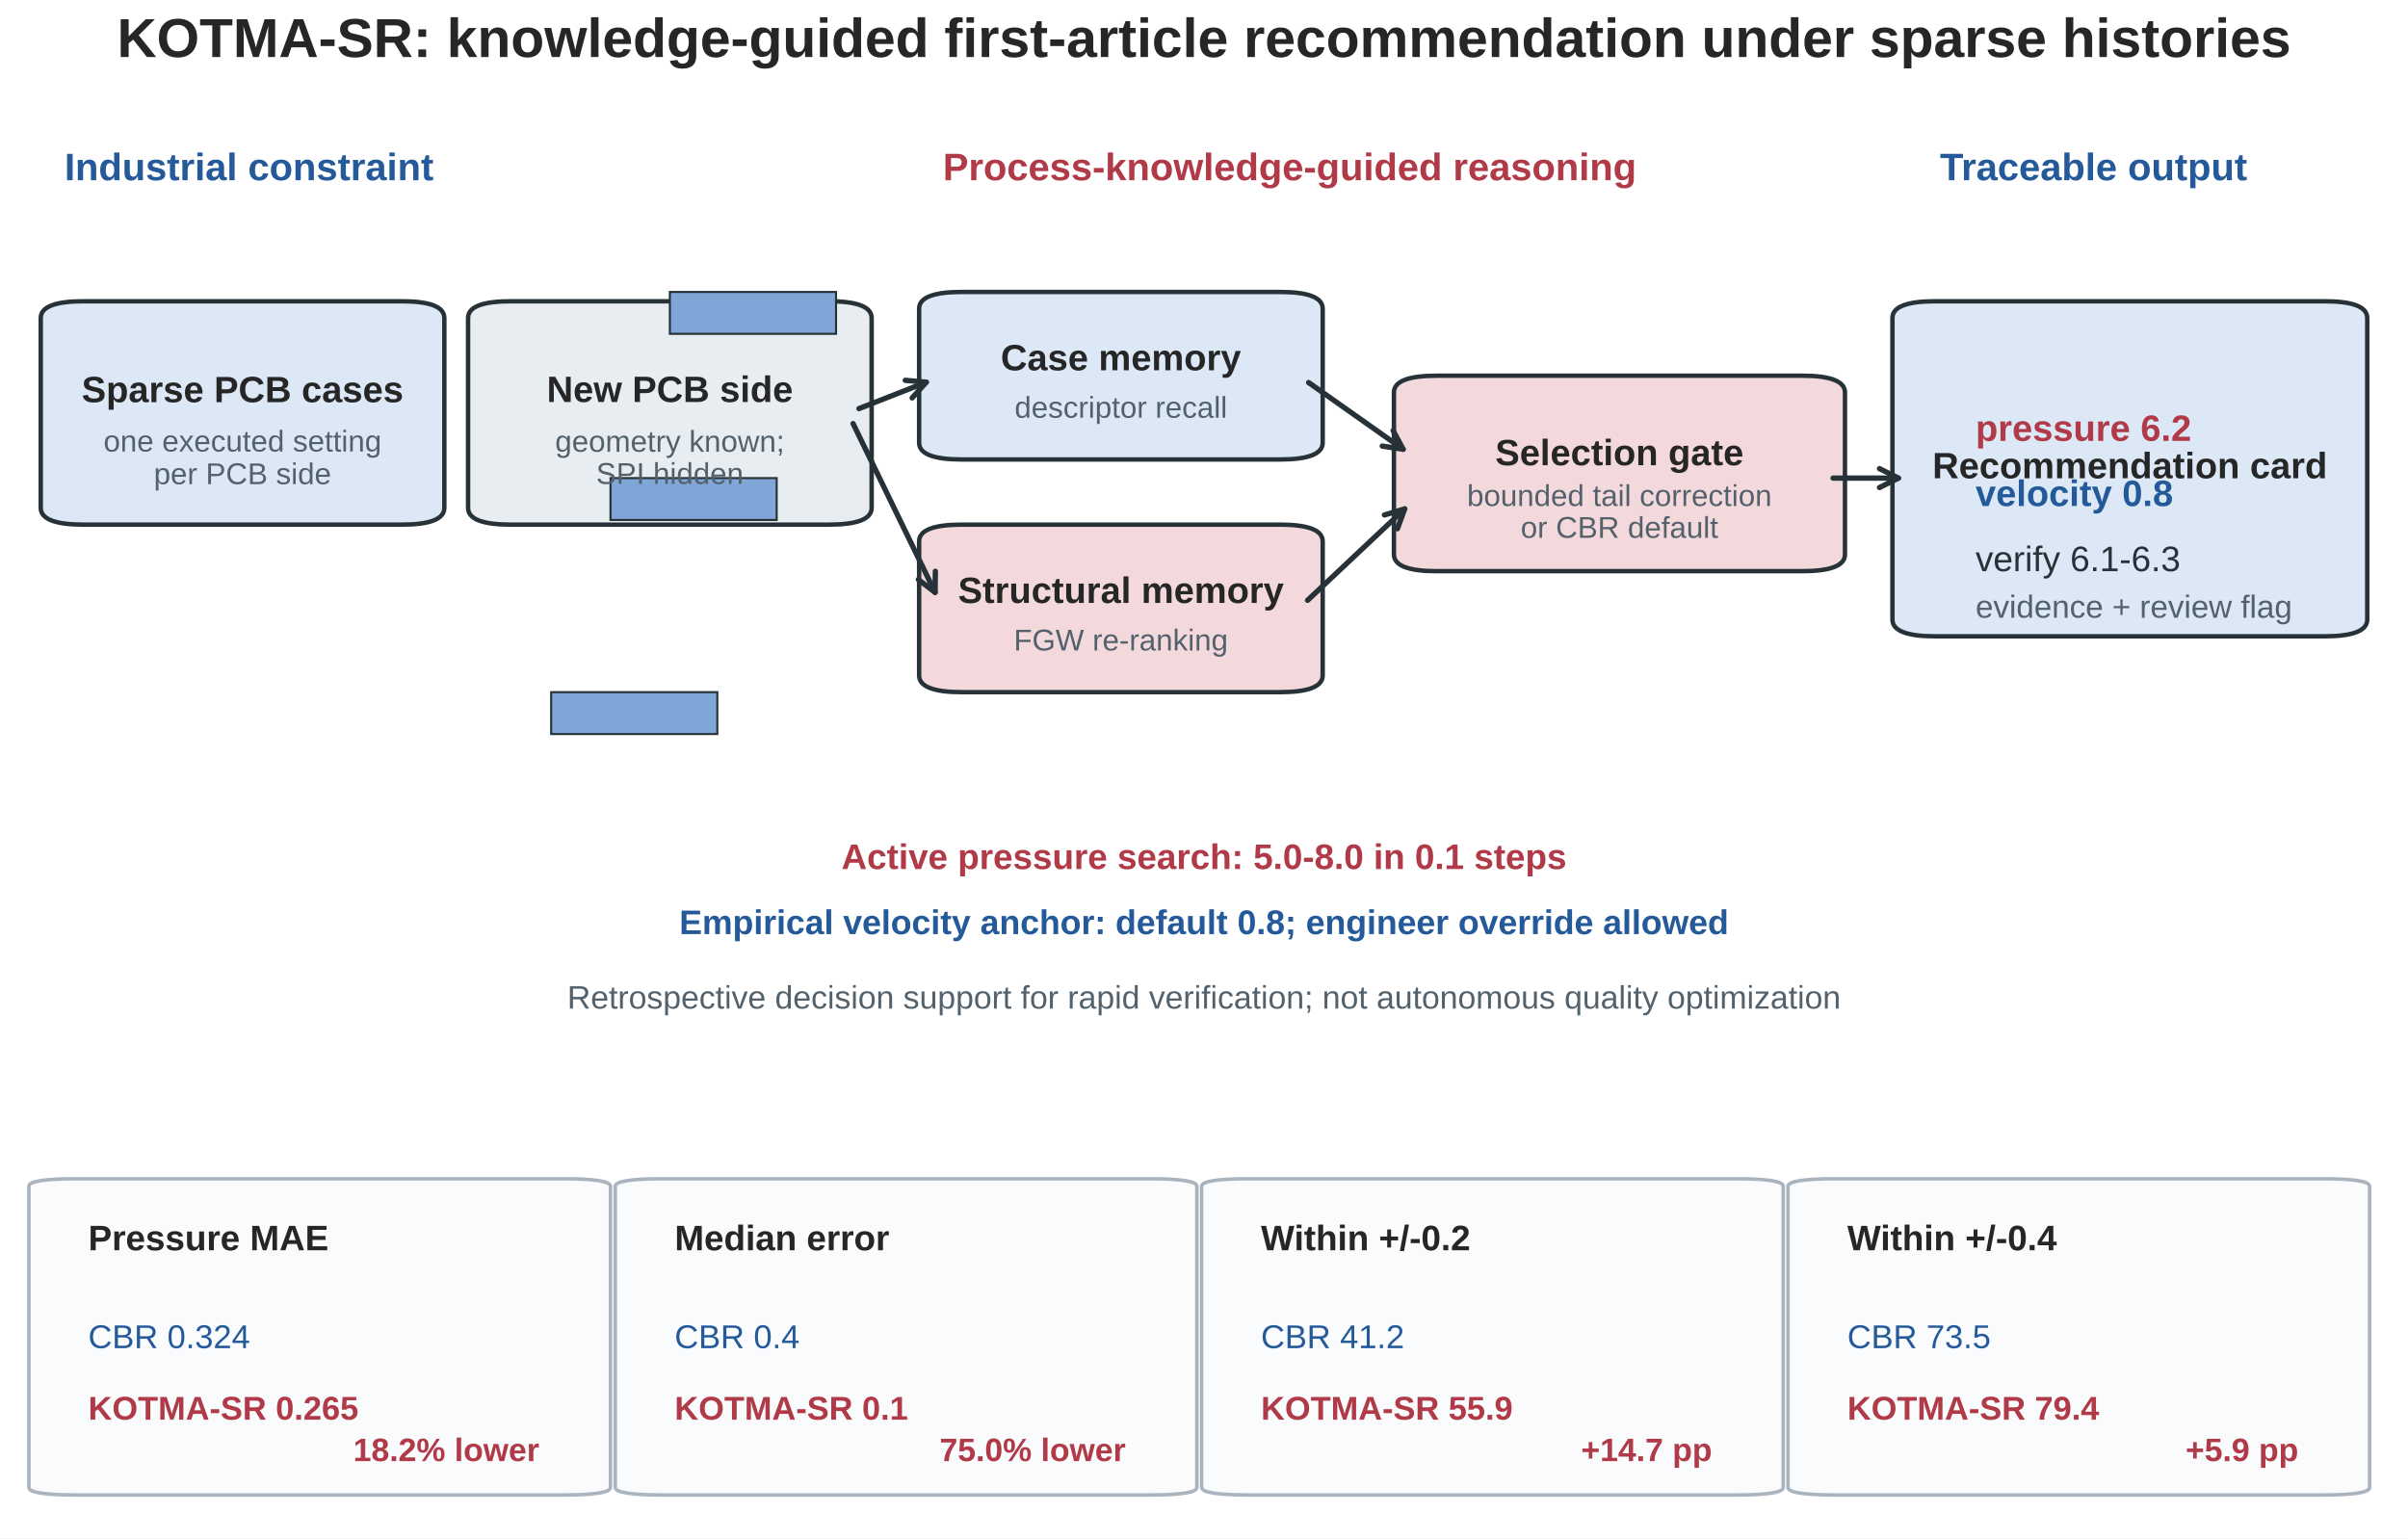
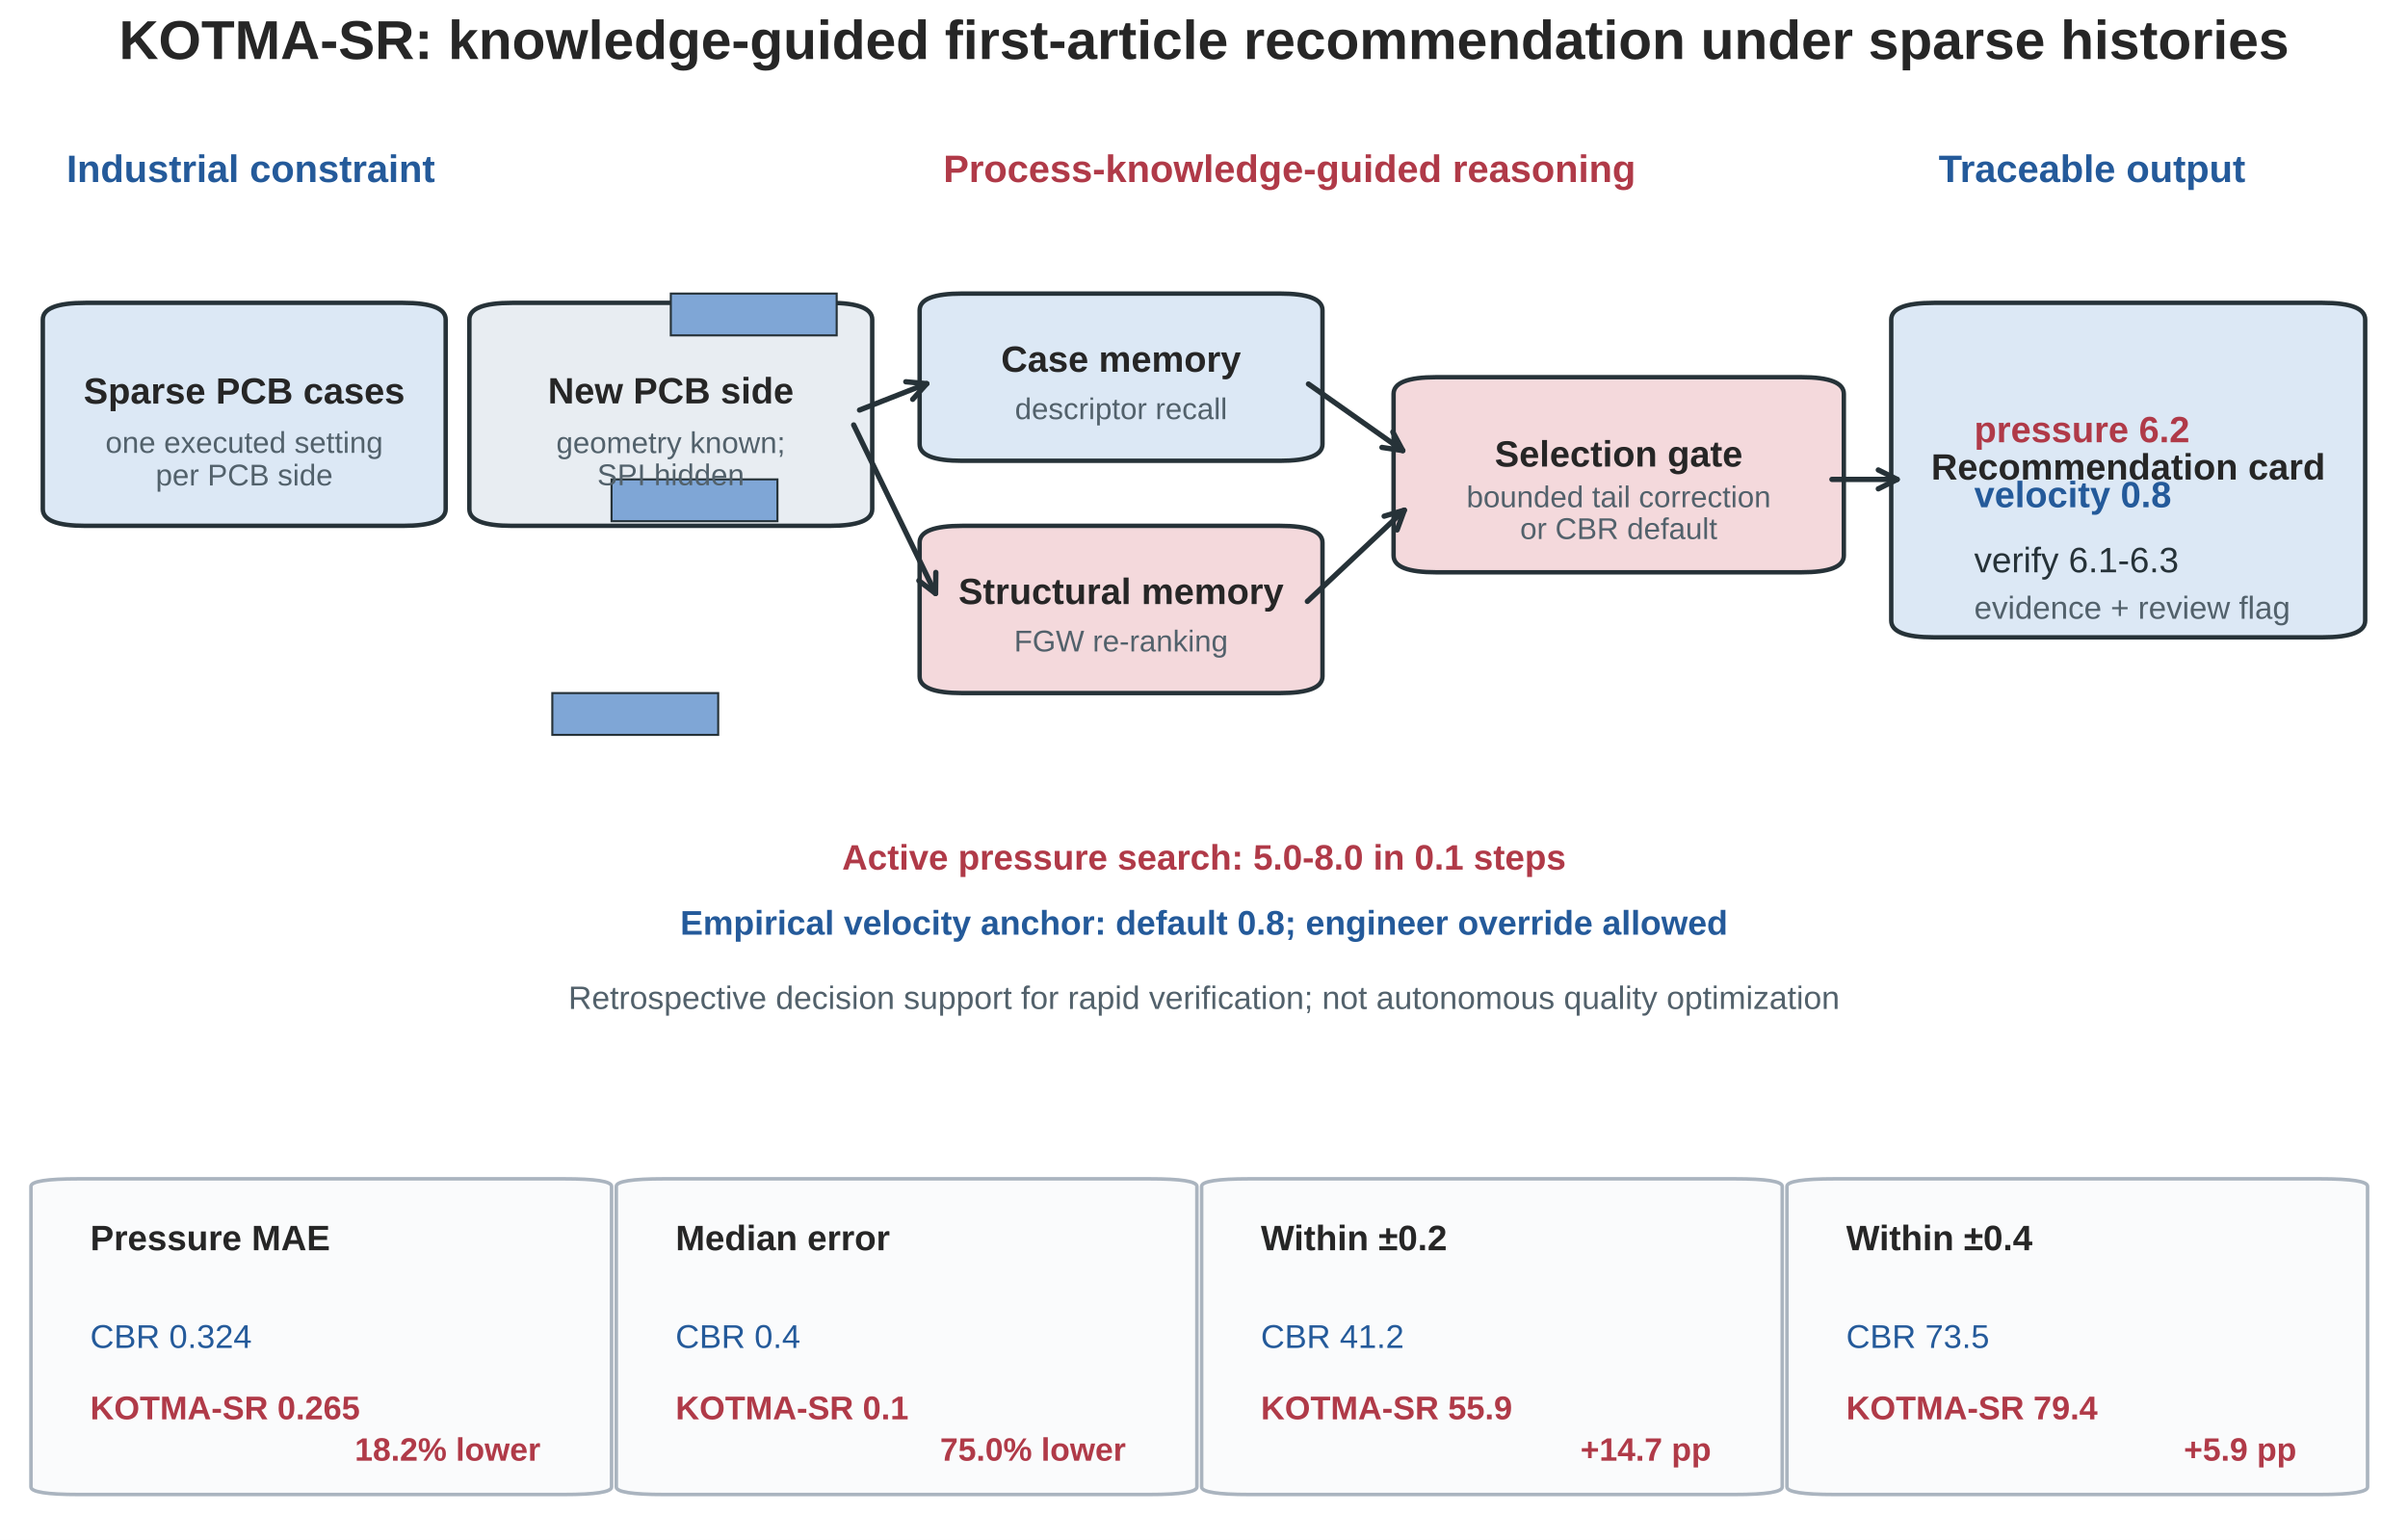
- <svg xmlns="http://www.w3.org/2000/svg" width="407.52pt" height="260.377pt" viewBox="0 0 407.52 260.377" version="1.1">
+ <svg xmlns="http://www.w3.org/2000/svg" width="408.24pt" height="261.097pt" viewBox="0 0 408.24 261.097" version="1.1">
  <defs>
    <style type="text/css">*{stroke-linejoin: round; stroke-linecap: butt}</style>
  </defs>
  <g id="figure_1">
    <g id="patch_1">
-       <path d="M 0 260.377  L 407.52 260.377  L 407.52 0  L 0 0  z " style="fill: #ffffff" />
+       <path d="M 0 261.097  L 408.24 261.097  L 408.24 0  L 0 0  z " style="fill: #ffffff" />
    </g>
    <g id="axes_1">
      <g id="patch_2">
-         <path d="M 14.129 88.798  L 67.965 88.798  Q 75.197 88.798 75.197 85.962  L 75.197 53.826  Q 75.197 50.99 67.965 50.99  L 14.129 50.99  Q 6.898 50.99 6.898 53.826  L 6.898 85.962  Q 6.898 88.798 14.129 88.798  z " clip-path="url(#p9fed077712)" style="fill: #dce8f5; stroke: #263238; stroke-width: 0.75; stroke-linejoin: miter" />
+         <path d="M 14.489 89.158  L 68.325 89.158  Q 75.557 89.158 75.557 86.322  L 75.557 54.186  Q 75.557 51.35 68.325 51.35  L 14.489 51.35  Q 7.258 51.35 7.258 54.186  L 7.258 86.322  Q 7.258 89.158 14.489 89.158  z " clip-path="url(#p025fefa114)" style="fill: #dce8f5; stroke: #263238; stroke-width: 0.75; stroke-linejoin: miter" />
      </g>
      <g id="patch_3">
-         <path d="M 86.446 88.798  L 140.282 88.798  Q 147.514 88.798 147.514 85.962  L 147.514 53.826  Q 147.514 50.99 140.282 50.99  L 86.446 50.99  Q 79.214 50.99 79.214 53.826  L 79.214 85.962  Q 79.214 88.798 86.446 88.798  z " clip-path="url(#p9fed077712)" style="fill: #e8edf2; stroke: #263238; stroke-width: 0.75; stroke-linejoin: miter" />
+         <path d="M 86.806 89.158  L 140.642 89.158  Q 147.874 89.158 147.874 86.322  L 147.874 54.186  Q 147.874 51.35 140.642 51.35  L 86.806 51.35  Q 79.574 51.35 79.574 54.186  L 79.574 86.322  Q 79.574 89.158 86.806 89.158  z " clip-path="url(#p025fefa114)" style="fill: #e8edf2; stroke: #263238; stroke-width: 0.75; stroke-linejoin: miter" />
      </g>
      <g id="patch_4">
-         <path d="M 93.276 124.242  L 121.399 124.242  L 121.399 117.153  L 93.276 117.153  z " clip-path="url(#p9fed077712)" style="fill: #7fa6d6; stroke: #263238; stroke-width: 0.35; stroke-linejoin: miter" />
+         <path d="M 93.636 124.602  L 121.759 124.602  L 121.759 117.513  L 93.636 117.513  z " clip-path="url(#p025fefa114)" style="fill: #7fa6d6; stroke: #263238; stroke-width: 0.35; stroke-linejoin: miter" />
      </g>
      <g id="patch_5">
-         <path d="M 103.32 88.01  L 131.443 88.01  L 131.443 80.921  L 103.32 80.921  z " clip-path="url(#p9fed077712)" style="fill: #7fa6d6; stroke: #263238; stroke-width: 0.35; stroke-linejoin: miter" />
+         <path d="M 103.68 88.37  L 131.803 88.37  L 131.803 81.281  L 103.68 81.281  z " clip-path="url(#p025fefa114)" style="fill: #7fa6d6; stroke: #263238; stroke-width: 0.35; stroke-linejoin: miter" />
      </g>
      <g id="patch_6">
-         <path d="M 113.364 56.504  L 141.487 56.504  L 141.487 49.415  L 113.364 49.415  z " clip-path="url(#p9fed077712)" style="fill: #7fa6d6; stroke: #263238; stroke-width: 0.35; stroke-linejoin: miter" />
+         <path d="M 113.724 56.864  L 141.847 56.864  L 141.847 49.775  L 113.724 49.775  z " clip-path="url(#p025fefa114)" style="fill: #7fa6d6; stroke: #263238; stroke-width: 0.35; stroke-linejoin: miter" />
      </g>
      <g id="patch_7">
-         <path d="M 162.78 77.77  L 216.616 77.77  Q 223.848 77.77 223.848 74.935  L 223.848 52.25  Q 223.848 49.415 216.616 49.415  L 162.78 49.415  Q 155.549 49.415 155.549 52.25  L 155.549 74.935  Q 155.549 77.77 162.78 77.77  z " clip-path="url(#p9fed077712)" style="fill: #dce8f5; stroke: #263238; stroke-width: 0.75; stroke-linejoin: miter" />
+         <path d="M 163.14 78.13  L 216.976 78.13  Q 224.208 78.13 224.208 75.295  L 224.208 52.61  Q 224.208 49.775 216.976 49.775  L 163.14 49.775  Q 155.909 49.775 155.909 52.61  L 155.909 75.295  Q 155.909 78.13 163.14 78.13  z " clip-path="url(#p025fefa114)" style="fill: #dce8f5; stroke: #263238; stroke-width: 0.75; stroke-linejoin: miter" />
      </g>
      <g id="patch_8">
-         <path d="M 162.78 117.153  L 216.616 117.153  Q 223.848 117.153 223.848 114.318  L 223.848 91.633  Q 223.848 88.798 216.616 88.798  L 162.78 88.798  Q 155.549 88.798 155.549 91.633  L 155.549 114.318  Q 155.549 117.153 162.78 117.153  z " clip-path="url(#p9fed077712)" style="fill: #f4d9dc; stroke: #263238; stroke-width: 0.75; stroke-linejoin: miter" />
+         <path d="M 163.14 117.513  L 216.976 117.513  Q 224.208 117.513 224.208 114.678  L 224.208 91.993  Q 224.208 89.158 216.976 89.158  L 163.14 89.158  Q 155.909 89.158 155.909 91.993  L 155.909 114.678  Q 155.909 117.513 163.14 117.513  z " clip-path="url(#p025fefa114)" style="fill: #f4d9dc; stroke: #263238; stroke-width: 0.75; stroke-linejoin: miter" />
      </g>
      <g id="patch_9">
-         <path d="M 243.132 96.674  L 305.004 96.674  Q 312.235 96.674 312.235 93.839  L 312.235 66.428  Q 312.235 63.593 305.004 63.593  L 243.132 63.593  Q 235.901 63.593 235.901 66.428  L 235.901 93.839  Q 235.901 96.674 243.132 96.674  z " clip-path="url(#p9fed077712)" style="fill: #f4d9dc; stroke: #263238; stroke-width: 0.75; stroke-linejoin: miter" />
+         <path d="M 243.492 97.034  L 305.364 97.034  Q 312.595 97.034 312.595 94.199  L 312.595 66.788  Q 312.595 63.953 305.364 63.953  L 243.492 63.953  Q 236.261 63.953 236.261 66.788  L 236.261 94.199  Q 236.261 97.034 243.492 97.034  z " clip-path="url(#p025fefa114)" style="fill: #f4d9dc; stroke: #263238; stroke-width: 0.75; stroke-linejoin: miter" />
      </g>
      <g id="patch_10">
-         <path d="M 145.36 69.163  Q 151.532 66.743 156.767 64.69  " clip-path="url(#p9fed077712)" style="fill: none; stroke: #263238; stroke-width: 0.9; stroke-linecap: round" />
-         <path d="M 153.204 64.369  L 156.767 64.69  L 154.372 67.348  " clip-path="url(#p9fed077712)" style="fill: none; stroke: #263238; stroke-width: 0.9; stroke-linecap: round" />
+         <path d="M 145.72 69.523  Q 151.892 67.103 157.127 65.05  " clip-path="url(#p025fefa114)" style="fill: none; stroke: #263238; stroke-width: 0.9; stroke-linecap: round" />
+         <path d="M 153.564 64.729  L 157.127 65.05  L 154.732 67.708  " clip-path="url(#p025fefa114)" style="fill: none; stroke: #263238; stroke-width: 0.9; stroke-linecap: round" />
      </g>
      <g id="patch_11">
-         <path d="M 144.369 71.691  Q 151.531 86.434 158.253 100.272  " clip-path="url(#p9fed077712)" style="fill: none; stroke: #263238; stroke-width: 0.9; stroke-linecap: round" />
-         <path d="M 158.294 96.694  L 158.253 100.272  L 155.416 98.092  " clip-path="url(#p9fed077712)" style="fill: none; stroke: #263238; stroke-width: 0.9; stroke-linecap: round" />
+         <path d="M 144.729 72.051  Q 151.891 86.794 158.613 100.632  " clip-path="url(#p025fefa114)" style="fill: none; stroke: #263238; stroke-width: 0.9; stroke-linecap: round" />
+         <path d="M 158.654 97.054  L 158.613 100.632  L 155.776 98.452  " clip-path="url(#p025fefa114)" style="fill: none; stroke: #263238; stroke-width: 0.9; stroke-linecap: round" />
      </g>
      <g id="patch_12">
-         <path d="M 221.466 64.747  Q 229.876 70.682 237.463 76.038  " clip-path="url(#p9fed077712)" style="fill: none; stroke: #263238; stroke-width: 0.9; stroke-linecap: round" />
-         <path d="M 235.771 72.885  L 237.463 76.038  L 233.926 75.5  " clip-path="url(#p9fed077712)" style="fill: none; stroke: #263238; stroke-width: 0.9; stroke-linecap: round" />
+         <path d="M 221.826 65.107  Q 230.236 71.042 237.823 76.398  " clip-path="url(#p025fefa114)" style="fill: none; stroke: #263238; stroke-width: 0.9; stroke-linecap: round" />
+         <path d="M 236.131 73.245  L 237.823 76.398  L 234.286 75.86  " clip-path="url(#p025fefa114)" style="fill: none; stroke: #263238; stroke-width: 0.9; stroke-linecap: round" />
      </g>
      <g id="patch_13">
-         <path d="M 221.285 101.607  Q 229.872 93.525 237.728 86.133  " clip-path="url(#p9fed077712)" style="fill: none; stroke: #263238; stroke-width: 0.9; stroke-linecap: round" />
-         <path d="M 234.301 87.161  L 237.728 86.133  L 236.494 89.492  " clip-path="url(#p9fed077712)" style="fill: none; stroke: #263238; stroke-width: 0.9; stroke-linecap: round" />
+         <path d="M 221.645 101.967  Q 230.232 93.885 238.088 86.493  " clip-path="url(#p025fefa114)" style="fill: none; stroke: #263238; stroke-width: 0.9; stroke-linecap: round" />
+         <path d="M 234.661 87.521  L 238.088 86.493  L 236.854 89.852  " clip-path="url(#p025fefa114)" style="fill: none; stroke: #263238; stroke-width: 0.9; stroke-linecap: round" />
      </g>
      <g id="patch_14">
-         <path d="M 327.502 107.701  L 393.391 107.701  Q 400.622 107.701 400.622 104.866  L 400.622 53.826  Q 400.622 50.99 393.391 50.99  L 327.502 50.99  Q 320.27 50.99 320.27 53.826  L 320.27 104.866  Q 320.27 107.701 327.502 107.701  z " clip-path="url(#p9fed077712)" style="fill: #dce8f5; stroke: #263238; stroke-width: 0.75; stroke-linejoin: miter" />
+         <path d="M 327.862 108.061  L 393.751 108.061  Q 400.982 108.061 400.982 105.226  L 400.982 54.186  Q 400.982 51.35 393.751 51.35  L 327.862 51.35  Q 320.63 51.35 320.63 54.186  L 320.63 105.226  Q 320.63 108.061 327.862 108.061  z " clip-path="url(#p025fefa114)" style="fill: #dce8f5; stroke: #263238; stroke-width: 0.75; stroke-linejoin: miter" />
      </g>
      <g id="patch_15">
-         <path d="M 310.215 80.921  Q 316.25 80.921 321.279 80.921  " clip-path="url(#p9fed077712)" style="fill: none; stroke: #263238; stroke-width: 0.9; stroke-linecap: round" />
-         <path d="M 318.079 79.321  L 321.279 80.921  L 318.079 82.521  " clip-path="url(#p9fed077712)" style="fill: none; stroke: #263238; stroke-width: 0.9; stroke-linecap: round" />
+         <path d="M 310.575 81.281  Q 316.61 81.281 321.639 81.281  " clip-path="url(#p025fefa114)" style="fill: none; stroke: #263238; stroke-width: 0.9; stroke-linecap: round" />
+         <path d="M 318.439 79.681  L 321.639 81.281  L 318.439 82.881  " clip-path="url(#p025fefa114)" style="fill: none; stroke: #263238; stroke-width: 0.9; stroke-linecap: round" />
      </g>
      <g id="text_1">
-         <text style="fill: #262626; font: 700 9.3px 'Arial', 'DejaVu Sans', 'Liberation Sans', sans-serif; text-anchor: middle" x="203.76" y="9.65" transform="rotate(-0 203.76 9.650109)">KOTMA-SR: knowledge-guided first-article recommendation under sparse histories</text>
+         <text style="fill: #262626; font: 700 9.3px 'Arial', 'DejaVu Sans', 'Liberation Sans', sans-serif; text-anchor: middle" x="204.12" y="10.01" transform="rotate(-0 204.12 10.01011)">KOTMA-SR: knowledge-guided first-article recommendation under sparse histories</text>
      </g>
      <g id="text_2">
-         <text style="fill: #245a9a; font: 700 6.5px 'Arial', 'DejaVu Sans', 'Liberation Sans', sans-serif; text-anchor: start" x="10.915" y="30.511" transform="rotate(-0 10.9152 30.51119)">Industrial constraint</text>
+         <text style="fill: #245a9a; font: 700 6.5px 'Arial', 'DejaVu Sans', 'Liberation Sans', sans-serif; text-anchor: start" x="11.275" y="30.871" transform="rotate(-0 11.2752 30.87119)">Industrial constraint</text>
      </g>
      <g id="text_3">
-         <text style="fill: #b03a48; font: 700 6.5px 'Arial', 'DejaVu Sans', 'Liberation Sans', sans-serif; text-anchor: start" x="159.566" y="30.511" transform="rotate(-0 159.5664 30.51119)">Process-knowledge-guided reasoning</text>
+         <text style="fill: #b03a48; font: 700 6.5px 'Arial', 'DejaVu Sans', 'Liberation Sans', sans-serif; text-anchor: start" x="159.926" y="30.871" transform="rotate(-0 159.9264 30.87119)">Process-knowledge-guided reasoning</text>
      </g>
      <g id="text_4">
-         <text style="fill: #245a9a; font: 700 6.5px 'Arial', 'DejaVu Sans', 'Liberation Sans', sans-serif; text-anchor: start" x="328.306" y="30.511" transform="rotate(-0 328.3056 30.51119)">Traceable output</text>
+         <text style="fill: #245a9a; font: 700 6.5px 'Arial', 'DejaVu Sans', 'Liberation Sans', sans-serif; text-anchor: start" x="328.666" y="30.871" transform="rotate(-0 328.6656 30.87119)">Traceable output</text>
      </g>
      <g id="text_5">
-         <text style="fill: #262626; font: 700 6.2px 'Arial', 'DejaVu Sans', 'Liberation Sans', sans-serif; text-anchor: middle" x="41.047" y="68.073" transform="rotate(-0 41.0472 68.07319)">Sparse PCB cases</text>
+         <text style="fill: #262626; font: 700 6.2px 'Arial', 'DejaVu Sans', 'Liberation Sans', sans-serif; text-anchor: middle" x="41.407" y="68.433" transform="rotate(-0 41.4072 68.43319)">Sparse PCB cases</text>
      </g>
      <g id="text_6">
-         <text style="fill: #52616b; font: 5.1px 'Arial', 'DejaVu Sans', 'Liberation Sans', sans-serif" transform="translate(17.51508 76.41915)">one executed setting</text>
-         <text style="fill: #52616b; font: 5.1px 'Arial', 'DejaVu Sans', 'Liberation Sans', sans-serif" transform="translate(26.02411 81.94771)">per PCB side</text>
+         <text style="fill: #52616b; font: 5.1px 'Arial', 'DejaVu Sans', 'Liberation Sans', sans-serif" transform="translate(17.87508 76.77915)">one executed setting</text>
+         <text style="fill: #52616b; font: 5.1px 'Arial', 'DejaVu Sans', 'Liberation Sans', sans-serif" transform="translate(26.38411 82.30771)">per PCB side</text>
      </g>
      <g id="text_7">
-         <text style="fill: #262626; font: 700 6.2px 'Arial', 'DejaVu Sans', 'Liberation Sans', sans-serif; text-anchor: middle" x="113.364" y="68.035" transform="rotate(-0 113.364 68.03541)">New PCB side</text>
+         <text style="fill: #262626; font: 700 6.2px 'Arial', 'DejaVu Sans', 'Liberation Sans', sans-serif; text-anchor: middle" x="113.724" y="68.395" transform="rotate(-0 113.724 68.39541)">New PCB side</text>
      </g>
      <g id="text_8">
-         <text style="fill: #52616b; font: 5.1px 'Arial', 'DejaVu Sans', 'Liberation Sans', sans-serif" transform="translate(93.94774 76.45644)">geometry known;</text>
-         <text style="fill: #52616b; font: 5.1px 'Arial', 'DejaVu Sans', 'Liberation Sans', sans-serif" transform="translate(100.8885 81.91041)">SPI hidden</text>
+         <text style="fill: #52616b; font: 5.1px 'Arial', 'DejaVu Sans', 'Liberation Sans', sans-serif" transform="translate(94.30774 76.81644)">geometry known;</text>
+         <text style="fill: #52616b; font: 5.1px 'Arial', 'DejaVu Sans', 'Liberation Sans', sans-serif" transform="translate(101.2485 82.27041)">SPI hidden</text>
      </g>
      <g id="text_9">
-         <text style="fill: #262626; font: 700 6.2px 'Arial', 'DejaVu Sans', 'Liberation Sans', sans-serif; text-anchor: middle" x="189.698" y="62.676" transform="rotate(-0 189.6984 62.67645)">Case memory</text>
+         <text style="fill: #262626; font: 700 6.2px 'Arial', 'DejaVu Sans', 'Liberation Sans', sans-serif; text-anchor: middle" x="190.058" y="63.036" transform="rotate(-0 190.0584 63.03645)">Case memory</text>
      </g>
      <g id="text_10">
-         <text style="fill: #52616b; font: 5.1px 'Arial', 'DejaVu Sans', 'Liberation Sans', sans-serif; text-anchor: middle" x="189.698" y="70.708" transform="rotate(-0 189.6984 70.70826)">descriptor recall</text>
+         <text style="fill: #52616b; font: 5.1px 'Arial', 'DejaVu Sans', 'Liberation Sans', sans-serif; text-anchor: middle" x="190.058" y="71.068" transform="rotate(-0 190.0584 71.06826)">descriptor recall</text>
      </g>
      <g id="text_11">
-         <text style="fill: #262626; font: 700 6.2px 'Arial', 'DejaVu Sans', 'Liberation Sans', sans-serif; text-anchor: middle" x="189.698" y="102.059" transform="rotate(-0 189.6984 102.0592)">Structural memory</text>
+         <text style="fill: #262626; font: 700 6.2px 'Arial', 'DejaVu Sans', 'Liberation Sans', sans-serif; text-anchor: middle" x="190.058" y="102.419" transform="rotate(-0 190.0584 102.4192)">Structural memory</text>
      </g>
      <g id="text_12">
-         <text style="fill: #52616b; font: 5.1px 'Arial', 'DejaVu Sans', 'Liberation Sans', sans-serif; text-anchor: middle" x="189.698" y="110.092" transform="rotate(-0 189.6984 110.0922)">FGW re-ranking</text>
+         <text style="fill: #52616b; font: 5.1px 'Arial', 'DejaVu Sans', 'Liberation Sans', sans-serif; text-anchor: middle" x="190.058" y="110.452" transform="rotate(-0 190.0584 110.4522)">FGW re-ranking</text>
      </g>
      <g id="text_13">
-         <text style="fill: #262626; font: 700 6.2px 'Arial', 'DejaVu Sans', 'Liberation Sans', sans-serif; text-anchor: middle" x="274.068" y="78.745" transform="rotate(-0 274.068 78.74461)">Selection gate</text>
+         <text style="fill: #262626; font: 700 6.2px 'Arial', 'DejaVu Sans', 'Liberation Sans', sans-serif; text-anchor: middle" x="274.428" y="79.105" transform="rotate(-0 274.428 79.10461)">Selection gate</text>
      </g>
      <g id="text_14">
-         <text style="fill: #52616b; font: 5.1px 'Arial', 'DejaVu Sans', 'Liberation Sans', sans-serif" transform="translate(248.27 85.63887)">bounded tail correction</text>
-         <text style="fill: #52616b; font: 5.1px 'Arial', 'DejaVu Sans', 'Liberation Sans', sans-serif" transform="translate(257.3444 91.03308)">or CBR default</text>
+         <text style="fill: #52616b; font: 5.1px 'Arial', 'DejaVu Sans', 'Liberation Sans', sans-serif" transform="translate(248.63 85.99887)">bounded tail correction</text>
+         <text style="fill: #52616b; font: 5.1px 'Arial', 'DejaVu Sans', 'Liberation Sans', sans-serif" transform="translate(257.7044 91.39308)">or CBR default</text>
      </g>
      <g id="text_15">
-         <text style="fill: #262626; font: 700 6.2px 'Arial', 'DejaVu Sans', 'Liberation Sans', sans-serif; text-anchor: middle" x="360.446" y="80.953" transform="rotate(-0 360.4464 80.95295)">Recommendation card</text>
+         <text style="fill: #262626; font: 700 6.2px 'Arial', 'DejaVu Sans', 'Liberation Sans', sans-serif; text-anchor: middle" x="360.806" y="81.313" transform="rotate(-0 360.8064 81.31295)">Recommendation card</text>
      </g>
      <g id="text_16">
-         <text style="fill: #b03a48; font: 700 6.2px 'Arial', 'DejaVu Sans', 'Liberation Sans', sans-serif; text-anchor: start" x="334.332" y="74.62" transform="rotate(-0 334.332 74.61986)">pressure      6.2</text>
+         <text style="fill: #b03a48; font: 700 6.2px 'Arial', 'DejaVu Sans', 'Liberation Sans', sans-serif; text-anchor: start" x="334.692" y="74.98" transform="rotate(-0 334.692 74.97986)">pressure      6.2</text>
      </g>
      <g id="text_17">
-         <text style="fill: #245a9a; font: 700 6.2px 'Arial', 'DejaVu Sans', 'Liberation Sans', sans-serif; text-anchor: start" x="334.332" y="85.647" transform="rotate(-0 334.332 85.64703)">velocity       0.8</text>
+         <text style="fill: #245a9a; font: 700 6.2px 'Arial', 'DejaVu Sans', 'Liberation Sans', sans-serif; text-anchor: start" x="334.692" y="86.007" transform="rotate(-0 334.692 86.00703)">velocity       0.8</text>
      </g>
      <g id="text_18">
-         <text style="fill: #263238; font: 6px 'Arial', 'DejaVu Sans', 'Liberation Sans', sans-serif; text-anchor: start" x="334.332" y="96.674" transform="rotate(-0 334.332 96.6742)">verify      6.1-6.3</text>
+         <text style="fill: #263238; font: 6px 'Arial', 'DejaVu Sans', 'Liberation Sans', sans-serif; text-anchor: start" x="334.692" y="97.034" transform="rotate(-0 334.692 97.0342)">verify      6.1-6.3</text>
      </g>
      <g id="text_19">
-         <text style="fill: #52616b; font: 5.4px 'Arial', 'DejaVu Sans', 'Liberation Sans', sans-serif; text-anchor: start" x="334.332" y="104.551" transform="rotate(-0 334.332 104.5507)">evidence + review flag</text>
+         <text style="fill: #52616b; font: 5.4px 'Arial', 'DejaVu Sans', 'Liberation Sans', sans-serif; text-anchor: start" x="334.692" y="104.911" transform="rotate(-0 334.692 104.9107)">evidence + review flag</text>
      </g>
      <g id="text_20">
-         <text style="fill: #b03a48; font: 700 6px 'Arial', 'DejaVu Sans', 'Liberation Sans', sans-serif; text-anchor: middle" x="203.76" y="147.084" transform="rotate(-0 203.76 147.0841)">Active pressure search: 5.0-8.0 in 0.1 steps</text>
+         <text style="fill: #b03a48; font: 700 6px 'Arial', 'DejaVu Sans', 'Liberation Sans', sans-serif; text-anchor: middle" x="204.12" y="147.444" transform="rotate(-0 204.12 147.4441)">Active pressure search: 5.0-8.0 in 0.1 steps</text>
      </g>
      <g id="text_21">
-         <text style="fill: #245a9a; font: 700 5.8px 'Arial', 'DejaVu Sans', 'Liberation Sans', sans-serif; text-anchor: middle" x="203.76" y="158.111" transform="rotate(-0 203.76 158.1113)">Empirical velocity anchor: default 0.8; engineer override allowed</text>
+         <text style="fill: #245a9a; font: 700 5.8px 'Arial', 'DejaVu Sans', 'Liberation Sans', sans-serif; text-anchor: middle" x="204.12" y="158.471" transform="rotate(-0 204.12 158.4713)">Empirical velocity anchor: default 0.8; engineer override allowed</text>
      </g>
      <g id="text_22">
-         <text style="fill: #52616b; font: 5.5px 'Arial', 'DejaVu Sans', 'Liberation Sans', sans-serif; text-anchor: middle" x="203.76" y="170.714" transform="rotate(-0 203.76 170.7138)">Retrospective decision support for rapid verification; not autonomous quality optimization</text>
+         <text style="fill: #52616b; font: 5.5px 'Arial', 'DejaVu Sans', 'Liberation Sans', sans-serif; text-anchor: middle" x="204.12" y="171.074" transform="rotate(-0 204.12 171.0738)">Retrospective decision support for rapid verification; not autonomous quality optimization</text>
      </g>
    </g>
    <g id="axes_2">
      <g id="patch_16">
-         <path d="M 12.924 253.037  L 95.285 253.037  Q 103.32 253.037 103.32 251.763  L 103.32 200.786  Q 103.32 199.512 95.285 199.512  L 12.924 199.512  Q 4.889 199.512 4.889 200.786  L 4.889 251.763  Q 4.889 253.037 12.924 253.037  z " clip-path="url(#pe3428de0f8)" style="fill: #fafbfc; stroke: #aab4bf; stroke-width: 0.6; stroke-linejoin: miter" />
+         <path d="M 13.284 253.397  L 95.645 253.397  Q 103.68 253.397 103.68 252.123  L 103.68 201.146  Q 103.68 199.872 95.645 199.872  L 13.284 199.872  Q 5.249 199.872 5.249 201.146  L 5.249 252.123  Q 5.249 253.397 13.284 253.397  z " clip-path="url(#p916b8a7890)" style="fill: #fafbfc; stroke: #aab4bf; stroke-width: 0.6; stroke-linejoin: miter" />
      </g>
      <g id="patch_17">
-         <path d="M 112.159 253.037  L 194.52 253.037  Q 202.555 253.037 202.555 251.763  L 202.555 200.786  Q 202.555 199.512 194.52 199.512  L 112.159 199.512  Q 104.124 199.512 104.124 200.786  L 104.124 251.763  Q 104.124 253.037 112.159 253.037  z " clip-path="url(#pe3428de0f8)" style="fill: #fafbfc; stroke: #aab4bf; stroke-width: 0.6; stroke-linejoin: miter" />
+         <path d="M 112.519 253.397  L 194.88 253.397  Q 202.915 253.397 202.915 252.123  L 202.915 201.146  Q 202.915 199.872 194.88 199.872  L 112.519 199.872  Q 104.484 199.872 104.484 201.146  L 104.484 252.123  Q 104.484 253.397 112.519 253.397  z " clip-path="url(#p916b8a7890)" style="fill: #fafbfc; stroke: #aab4bf; stroke-width: 0.6; stroke-linejoin: miter" />
      </g>
      <g id="patch_18">
-         <path d="M 211.393 253.037  L 293.754 253.037  Q 301.789 253.037 301.789 251.763  L 301.789 200.786  Q 301.789 199.512 293.754 199.512  L 211.393 199.512  Q 203.358 199.512 203.358 200.786  L 203.358 251.763  Q 203.358 253.037 211.393 253.037  z " clip-path="url(#pe3428de0f8)" style="fill: #fafbfc; stroke: #aab4bf; stroke-width: 0.6; stroke-linejoin: miter" />
+         <path d="M 211.753 253.397  L 294.114 253.397  Q 302.149 253.397 302.149 252.123  L 302.149 201.146  Q 302.149 199.872 294.114 199.872  L 211.753 199.872  Q 203.718 199.872 203.718 201.146  L 203.718 252.123  Q 203.718 253.397 211.753 253.397  z " clip-path="url(#p916b8a7890)" style="fill: #fafbfc; stroke: #aab4bf; stroke-width: 0.6; stroke-linejoin: miter" />
      </g>
      <g id="patch_19">
-         <path d="M 310.628 253.037  L 392.989 253.037  Q 401.024 253.037 401.024 251.763  L 401.024 200.786  Q 401.024 199.512 392.989 199.512  L 310.628 199.512  Q 302.593 199.512 302.593 200.786  L 302.593 251.763  Q 302.593 253.037 310.628 253.037  z " clip-path="url(#pe3428de0f8)" style="fill: #fafbfc; stroke: #aab4bf; stroke-width: 0.6; stroke-linejoin: miter" />
+         <path d="M 310.988 253.397  L 393.349 253.397  Q 401.384 253.397 401.384 252.123  L 401.384 201.146  Q 401.384 199.872 393.349 199.872  L 310.988 199.872  Q 302.953 199.872 302.953 201.146  L 302.953 252.123  Q 302.953 253.397 310.988 253.397  z " clip-path="url(#p916b8a7890)" style="fill: #fafbfc; stroke: #aab4bf; stroke-width: 0.6; stroke-linejoin: miter" />
      </g>
      <g id="text_23">
-         <text style="fill: #262626; font: 700 6px 'Arial', 'DejaVu Sans', 'Liberation Sans', sans-serif; text-anchor: start" x="14.933" y="211.619" transform="rotate(-0 14.9328 211.6187)">Pressure MAE</text>
+         <text style="fill: #262626; font: 700 6px 'Arial', 'DejaVu Sans', 'Liberation Sans', sans-serif; text-anchor: start" x="15.293" y="211.979" transform="rotate(-0 15.2928 211.9787)">Pressure MAE</text>
      </g>
      <g id="text_24">
-         <text style="fill: #245a9a; font: 5.6px 'Arial', 'DejaVu Sans', 'Liberation Sans', sans-serif; text-anchor: start" x="14.933" y="228.186" transform="rotate(-0 14.9328 228.186)">CBR  0.324</text>
+         <text style="fill: #245a9a; font: 5.6px 'Arial', 'DejaVu Sans', 'Liberation Sans', sans-serif; text-anchor: start" x="15.293" y="228.546" transform="rotate(-0 15.2928 228.546)">CBR  0.324</text>
      </g>
      <g id="text_25">
-         <text style="fill: #b03a48; font: 700 5.6px 'Arial', 'DejaVu Sans', 'Liberation Sans', sans-serif; text-anchor: start" x="14.933" y="240.293" transform="rotate(-0 14.9328 240.2929)">KOTMA-SR  0.265</text>
+         <text style="fill: #b03a48; font: 700 5.6px 'Arial', 'DejaVu Sans', 'Liberation Sans', sans-serif; text-anchor: start" x="15.293" y="240.653" transform="rotate(-0 15.2928 240.6529)">KOTMA-SR  0.265</text>
      </g>
      <g id="text_26">
-         <text style="fill: #b03a48; font: 700 5.5px 'Arial', 'DejaVu Sans', 'Liberation Sans', sans-serif; text-anchor: end" x="91.267" y="247.302" transform="rotate(-0 91.2672 247.3021)">18.2% lower</text>
+         <text style="fill: #b03a48; font: 700 5.5px 'Arial', 'DejaVu Sans', 'Liberation Sans', sans-serif; text-anchor: end" x="91.627" y="247.662" transform="rotate(-0 91.6272 247.6621)">18.2% lower</text>
      </g>
      <g id="text_27">
-         <text style="fill: #262626; font: 700 6px 'Arial', 'DejaVu Sans', 'Liberation Sans', sans-serif; text-anchor: start" x="114.168" y="211.619" transform="rotate(-0 114.1675 211.6187)">Median error</text>
+         <text style="fill: #262626; font: 700 6px 'Arial', 'DejaVu Sans', 'Liberation Sans', sans-serif; text-anchor: start" x="114.528" y="211.979" transform="rotate(-0 114.5275 211.9787)">Median error</text>
      </g>
      <g id="text_28">
-         <text style="fill: #245a9a; font: 5.6px 'Arial', 'DejaVu Sans', 'Liberation Sans', sans-serif; text-anchor: start" x="114.168" y="228.186" transform="rotate(-0 114.1675 228.186)">CBR  0.4</text>
+         <text style="fill: #245a9a; font: 5.6px 'Arial', 'DejaVu Sans', 'Liberation Sans', sans-serif; text-anchor: start" x="114.528" y="228.546" transform="rotate(-0 114.5275 228.546)">CBR  0.4</text>
      </g>
      <g id="text_29">
-         <text style="fill: #b03a48; font: 700 5.6px 'Arial', 'DejaVu Sans', 'Liberation Sans', sans-serif; text-anchor: start" x="114.168" y="240.293" transform="rotate(-0 114.1675 240.2929)">KOTMA-SR  0.1</text>
+         <text style="fill: #b03a48; font: 700 5.6px 'Arial', 'DejaVu Sans', 'Liberation Sans', sans-serif; text-anchor: start" x="114.528" y="240.653" transform="rotate(-0 114.5275 240.6529)">KOTMA-SR  0.1</text>
      </g>
      <g id="text_30">
-         <text style="fill: #b03a48; font: 700 5.5px 'Arial', 'DejaVu Sans', 'Liberation Sans', sans-serif; text-anchor: end" x="190.502" y="247.302" transform="rotate(-0 190.5019 247.3021)">75.0% lower</text>
+         <text style="fill: #b03a48; font: 700 5.5px 'Arial', 'DejaVu Sans', 'Liberation Sans', sans-serif; text-anchor: end" x="190.862" y="247.662" transform="rotate(-0 190.8619 247.6621)">75.0% lower</text>
      </g>
      <g id="text_31">
-         <text style="fill: #262626; font: 700 6px 'Arial', 'DejaVu Sans', 'Liberation Sans', sans-serif; text-anchor: start" x="213.402" y="211.619" transform="rotate(-0 213.4022 211.6187)">Within +/-0.2</text>
+         <text style="fill: #262626; font: 700 6px 'Arial', 'DejaVu Sans', 'Liberation Sans', sans-serif; text-anchor: start" x="213.762" y="211.979" transform="rotate(-0 213.7622 211.9787)">Within ±0.2</text>
      </g>
      <g id="text_32">
-         <text style="fill: #245a9a; font: 5.6px 'Arial', 'DejaVu Sans', 'Liberation Sans', sans-serif; text-anchor: start" x="213.402" y="228.186" transform="rotate(-0 213.4022 228.186)">CBR  41.2</text>
+         <text style="fill: #245a9a; font: 5.6px 'Arial', 'DejaVu Sans', 'Liberation Sans', sans-serif; text-anchor: start" x="213.762" y="228.546" transform="rotate(-0 213.7622 228.546)">CBR  41.2</text>
      </g>
      <g id="text_33">
-         <text style="fill: #b03a48; font: 700 5.6px 'Arial', 'DejaVu Sans', 'Liberation Sans', sans-serif; text-anchor: start" x="213.402" y="240.293" transform="rotate(-0 213.4022 240.2929)">KOTMA-SR  55.9</text>
+         <text style="fill: #b03a48; font: 700 5.6px 'Arial', 'DejaVu Sans', 'Liberation Sans', sans-serif; text-anchor: start" x="213.762" y="240.653" transform="rotate(-0 213.7622 240.6529)">KOTMA-SR  55.9</text>
      </g>
      <g id="text_34">
-         <text style="fill: #b03a48; font: 700 5.5px 'Arial', 'DejaVu Sans', 'Liberation Sans', sans-serif; text-anchor: end" x="289.737" y="247.302" transform="rotate(-0 289.7366 247.3021)">+14.7 pp</text>
+         <text style="fill: #b03a48; font: 700 5.5px 'Arial', 'DejaVu Sans', 'Liberation Sans', sans-serif; text-anchor: end" x="290.097" y="247.662" transform="rotate(-0 290.0966 247.6621)">+14.7 pp</text>
      </g>
      <g id="text_35">
-         <text style="fill: #262626; font: 700 6px 'Arial', 'DejaVu Sans', 'Liberation Sans', sans-serif; text-anchor: start" x="312.637" y="211.619" transform="rotate(-0 312.637 211.6187)">Within +/-0.4</text>
+         <text style="fill: #262626; font: 700 6px 'Arial', 'DejaVu Sans', 'Liberation Sans', sans-serif; text-anchor: start" x="312.997" y="211.979" transform="rotate(-0 312.997 211.9787)">Within ±0.4</text>
      </g>
      <g id="text_36">
-         <text style="fill: #245a9a; font: 5.6px 'Arial', 'DejaVu Sans', 'Liberation Sans', sans-serif; text-anchor: start" x="312.637" y="228.186" transform="rotate(-0 312.637 228.186)">CBR  73.5</text>
+         <text style="fill: #245a9a; font: 5.6px 'Arial', 'DejaVu Sans', 'Liberation Sans', sans-serif; text-anchor: start" x="312.997" y="228.546" transform="rotate(-0 312.997 228.546)">CBR  73.5</text>
      </g>
      <g id="text_37">
-         <text style="fill: #b03a48; font: 700 5.6px 'Arial', 'DejaVu Sans', 'Liberation Sans', sans-serif; text-anchor: start" x="312.637" y="240.293" transform="rotate(-0 312.637 240.2929)">KOTMA-SR  79.4</text>
+         <text style="fill: #b03a48; font: 700 5.6px 'Arial', 'DejaVu Sans', 'Liberation Sans', sans-serif; text-anchor: start" x="312.997" y="240.653" transform="rotate(-0 312.997 240.6529)">KOTMA-SR  79.4</text>
      </g>
      <g id="text_38">
-         <text style="fill: #b03a48; font: 700 5.5px 'Arial', 'DejaVu Sans', 'Liberation Sans', sans-serif; text-anchor: end" x="388.971" y="247.302" transform="rotate(-0 388.9714 247.3021)">+5.9 pp</text>
+         <text style="fill: #b03a48; font: 700 5.5px 'Arial', 'DejaVu Sans', 'Liberation Sans', sans-serif; text-anchor: end" x="389.331" y="247.662" transform="rotate(-0 389.3314 247.6621)">+5.9 pp</text>
      </g>
    </g>
  </g>
  <defs>
-     <clipPath id="p9fed077712">
-       <rect x="2.88" y="16.333" width="401.76" height="157.531" />
+     <clipPath id="p025fefa114">
+       <rect x="3.24" y="16.693" width="401.76" height="157.531" />
    </clipPath>
-     <clipPath id="pe3428de0f8">
-       <rect x="2.88" y="193.777" width="401.76" height="63.72" />
+     <clipPath id="p916b8a7890">
+       <rect x="3.24" y="194.137" width="401.76" height="63.72" />
    </clipPath>
  </defs>
</svg>
